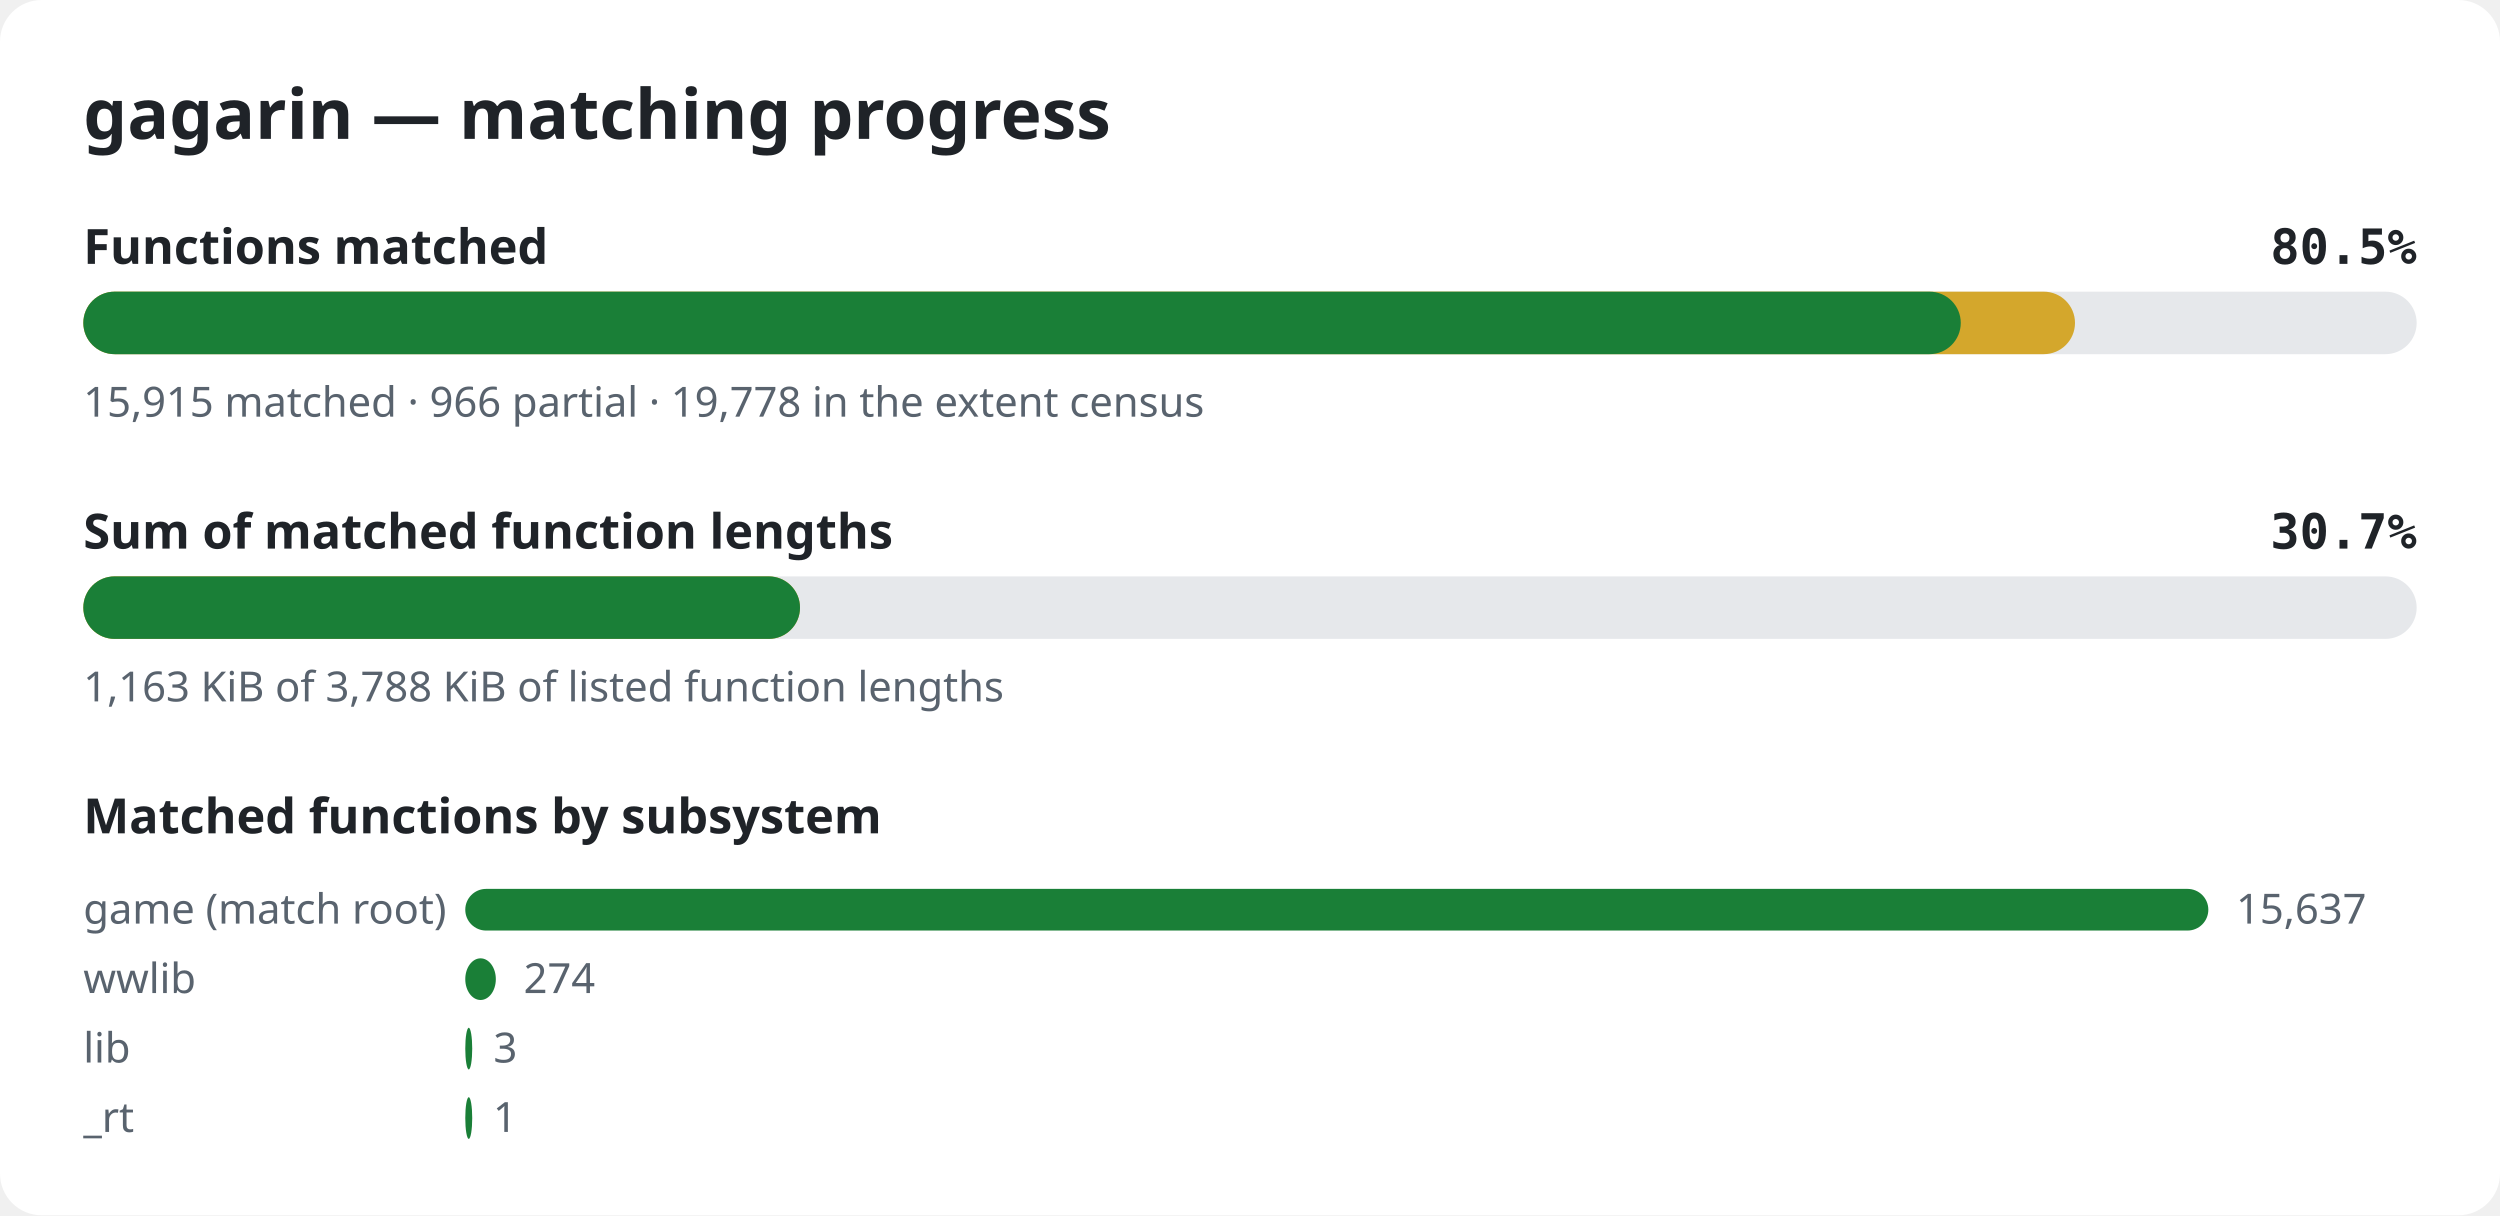
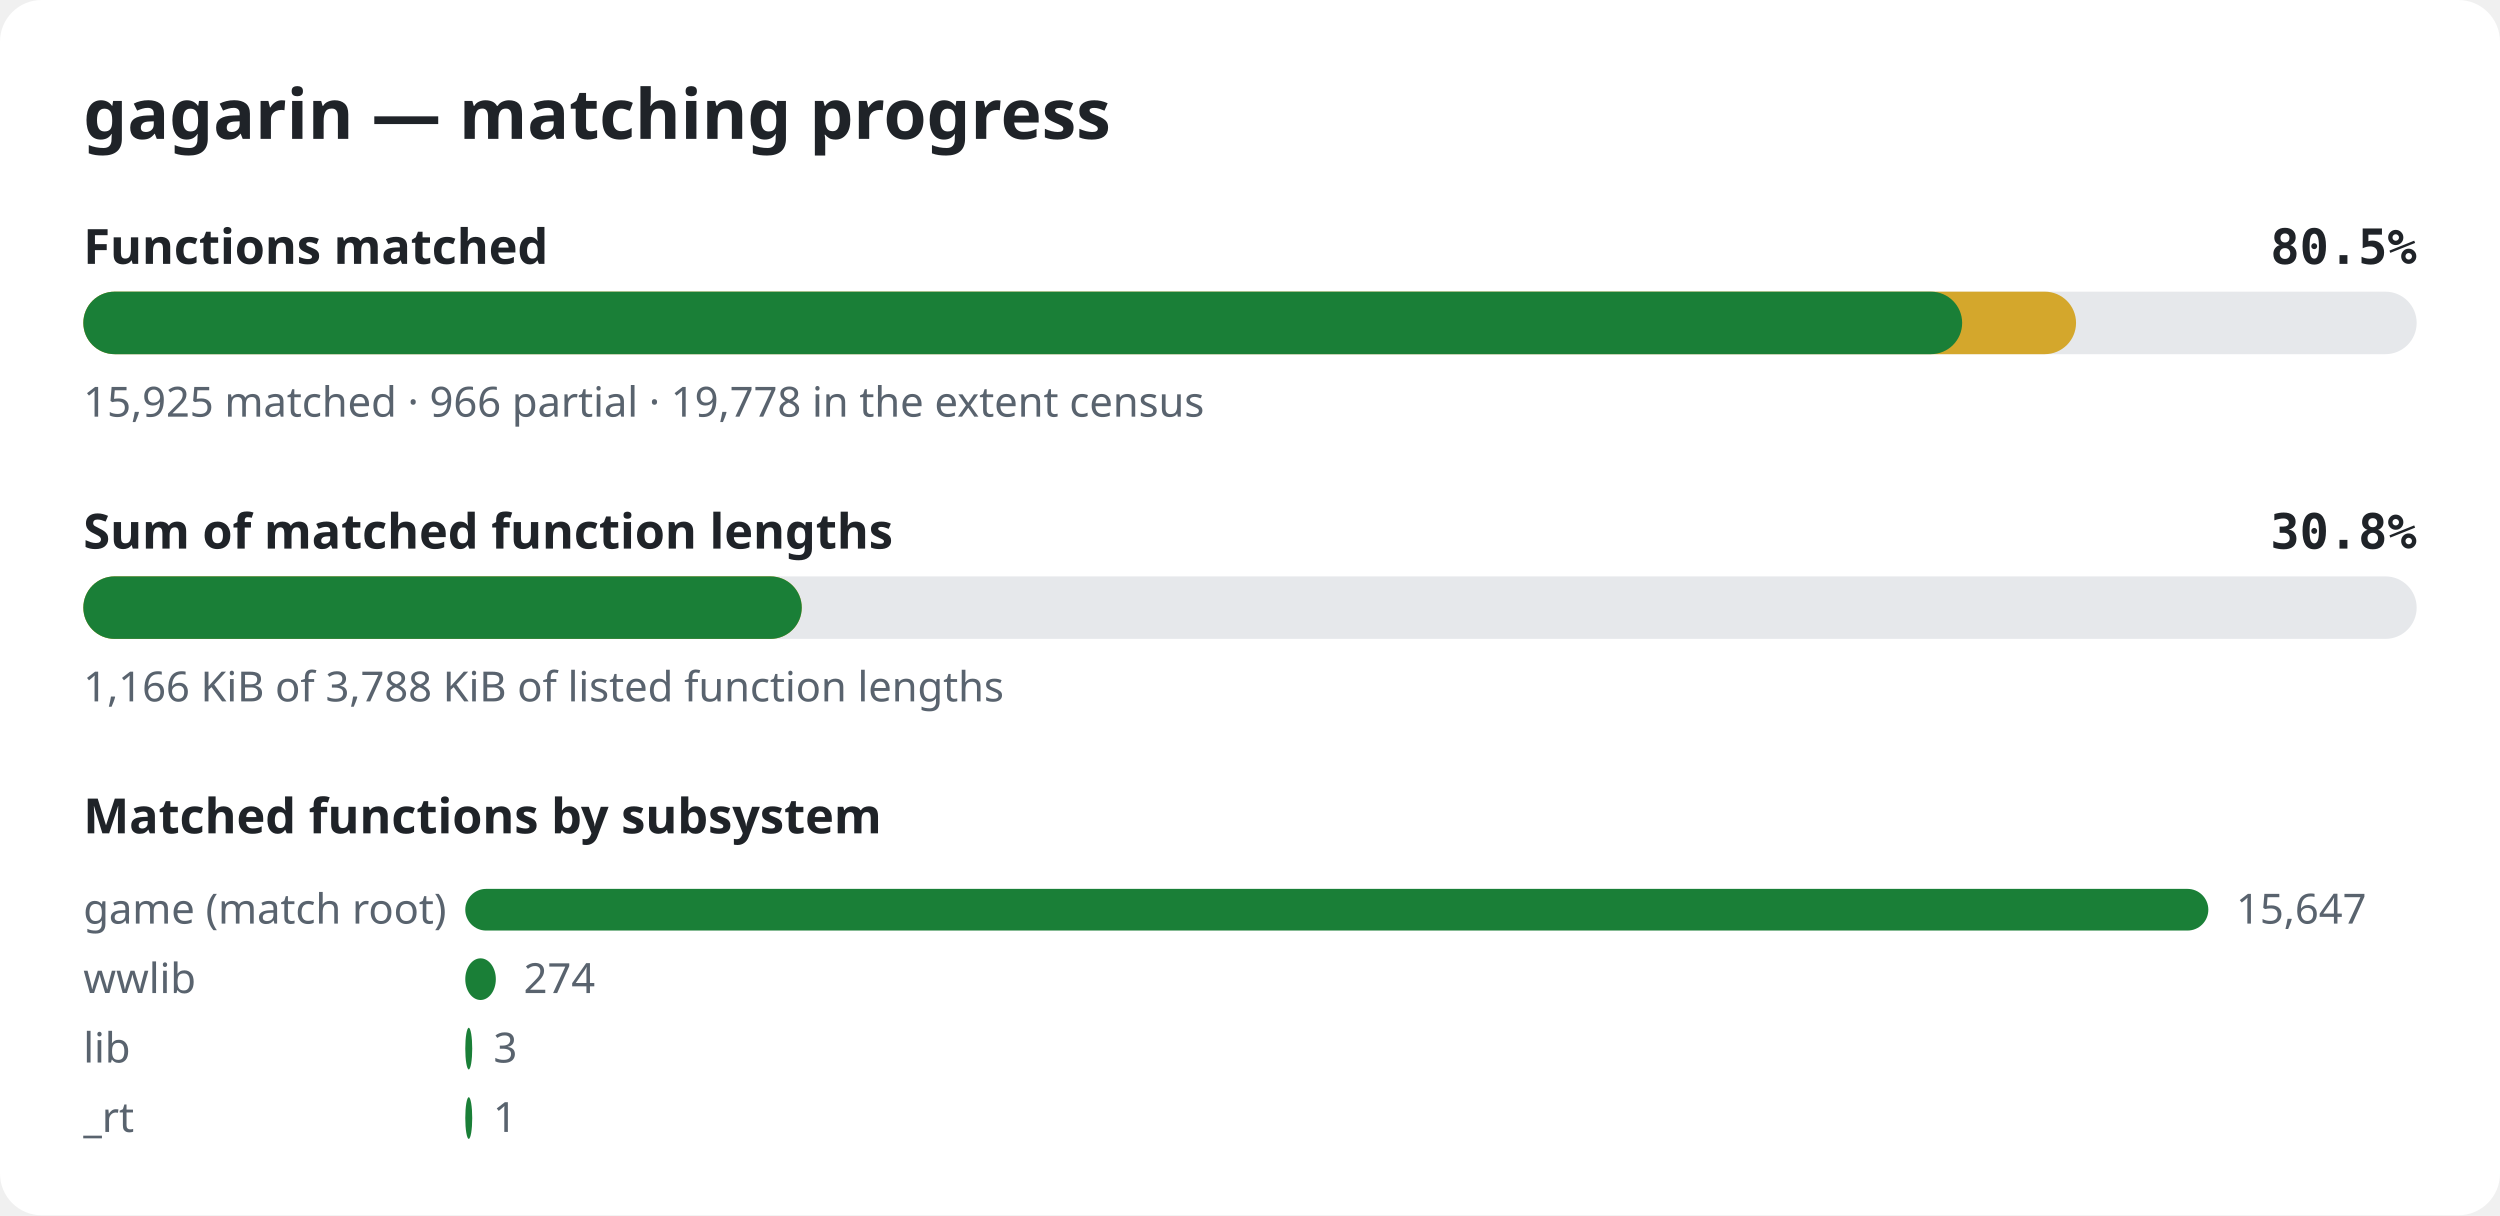
<svg xmlns="http://www.w3.org/2000/svg" width="720" height="350" viewBox="0 0 720 350" role="img" aria-label="gagarin matching progress">
  <style>.bg{fill:#ffffff}.title{font:600 20px sans-serif;fill:#1f2328}.label{font:600 14px sans-serif;fill:#1f2328}.pct{font:600 14px monospace;fill:#1f2328}.note{font:12px sans-serif;fill:#59636e}.track{fill:#e6e8eb}.done{fill:#1a7f37}.partial{fill:#d4a72c}@media (prefers-color-scheme: dark){.bg{fill:#0d1117}.title,.label,.pct{fill:#e6edf3}.note{fill:#9198a1}.track{fill:#262c36}.done{fill:#3fb950}.partial{fill:#d29922}}</style>
  <rect width="720" height="350" rx="12" class="bg" />
  <text x="24" y="40" class="title">gagarin — matching progress</text>
  <text x="24" y="76" class="label">Functions matched</text>
  <text x="696" y="76" class="pct" text-anchor="end">80.5%</text>
  <rect x="24" y="84" width="672" height="18" rx="9" class="track" />
-   <rect x="24" y="84" width="573.6" height="18" rx="9" class="partial" />
-   <rect x="24" y="84" width="540.7" height="18" rx="9" class="done" />
-   <text x="24" y="120" class="note">15,915 matched · 966 partial · 19,778 in the extent census</text>
+   <rect x="24" y="84" width="573.9" height="18" rx="9" class="partial" />
+   <rect x="24" y="84" width="541.1" height="18" rx="9" class="done" />
+   <text x="24" y="120" class="note">15,925 matched · 966 partial · 19,778 in the extent census</text>
  <text x="24" y="158" class="label">Sum of matched function lengths</text>
-   <text x="696" y="158" class="pct" text-anchor="end">30.7%</text>
+   <text x="696" y="158" class="pct" text-anchor="end">30.8%</text>
  <rect x="24" y="166" width="672" height="18" rx="9" class="track" />
-   <rect x="24" y="166" width="206.4" height="18" rx="9" class="partial" />
-   <rect x="24" y="166" width="206.4" height="18" rx="9" class="done" />
-   <text x="24" y="202" class="note">1,163 KiB of 3,788 KiB of listed function lengths</text>
+   <rect x="24" y="166" width="206.9" height="18" rx="9" class="partial" />
+   <rect x="24" y="166" width="206.9" height="18" rx="9" class="done" />
+   <text x="24" y="202" class="note">1,166 KiB of 3,788 KiB of listed function lengths</text>
  <text x="24" y="240" class="label">Matched functions by subsystem</text>
  <text x="24" y="266" class="note">game (match root)</text>
  <rect x="134" y="256" width="502.0" height="12" rx="6" class="done" />
-   <text x="644.0" y="266" class="note">15,637</text>
+   <text x="644.0" y="266" class="note">15,647</text>
  <text x="24" y="286" class="note">wwlib</text>
  <rect x="134" y="276" width="8.8" height="12" rx="6" class="done" />
  <text x="150.8" y="286" class="note">274</text>
  <text x="24" y="306" class="note">lib</text>
  <rect x="134" y="296" width="2.0" height="12" rx="6" class="done" />
  <text x="142.1" y="306" class="note">3</text>
  <text x="24" y="326" class="note">_rt</text>
  <rect x="134" y="316" width="2.0" height="12" rx="6" class="done" />
  <text x="142.0" y="326" class="note">1</text>
</svg>
